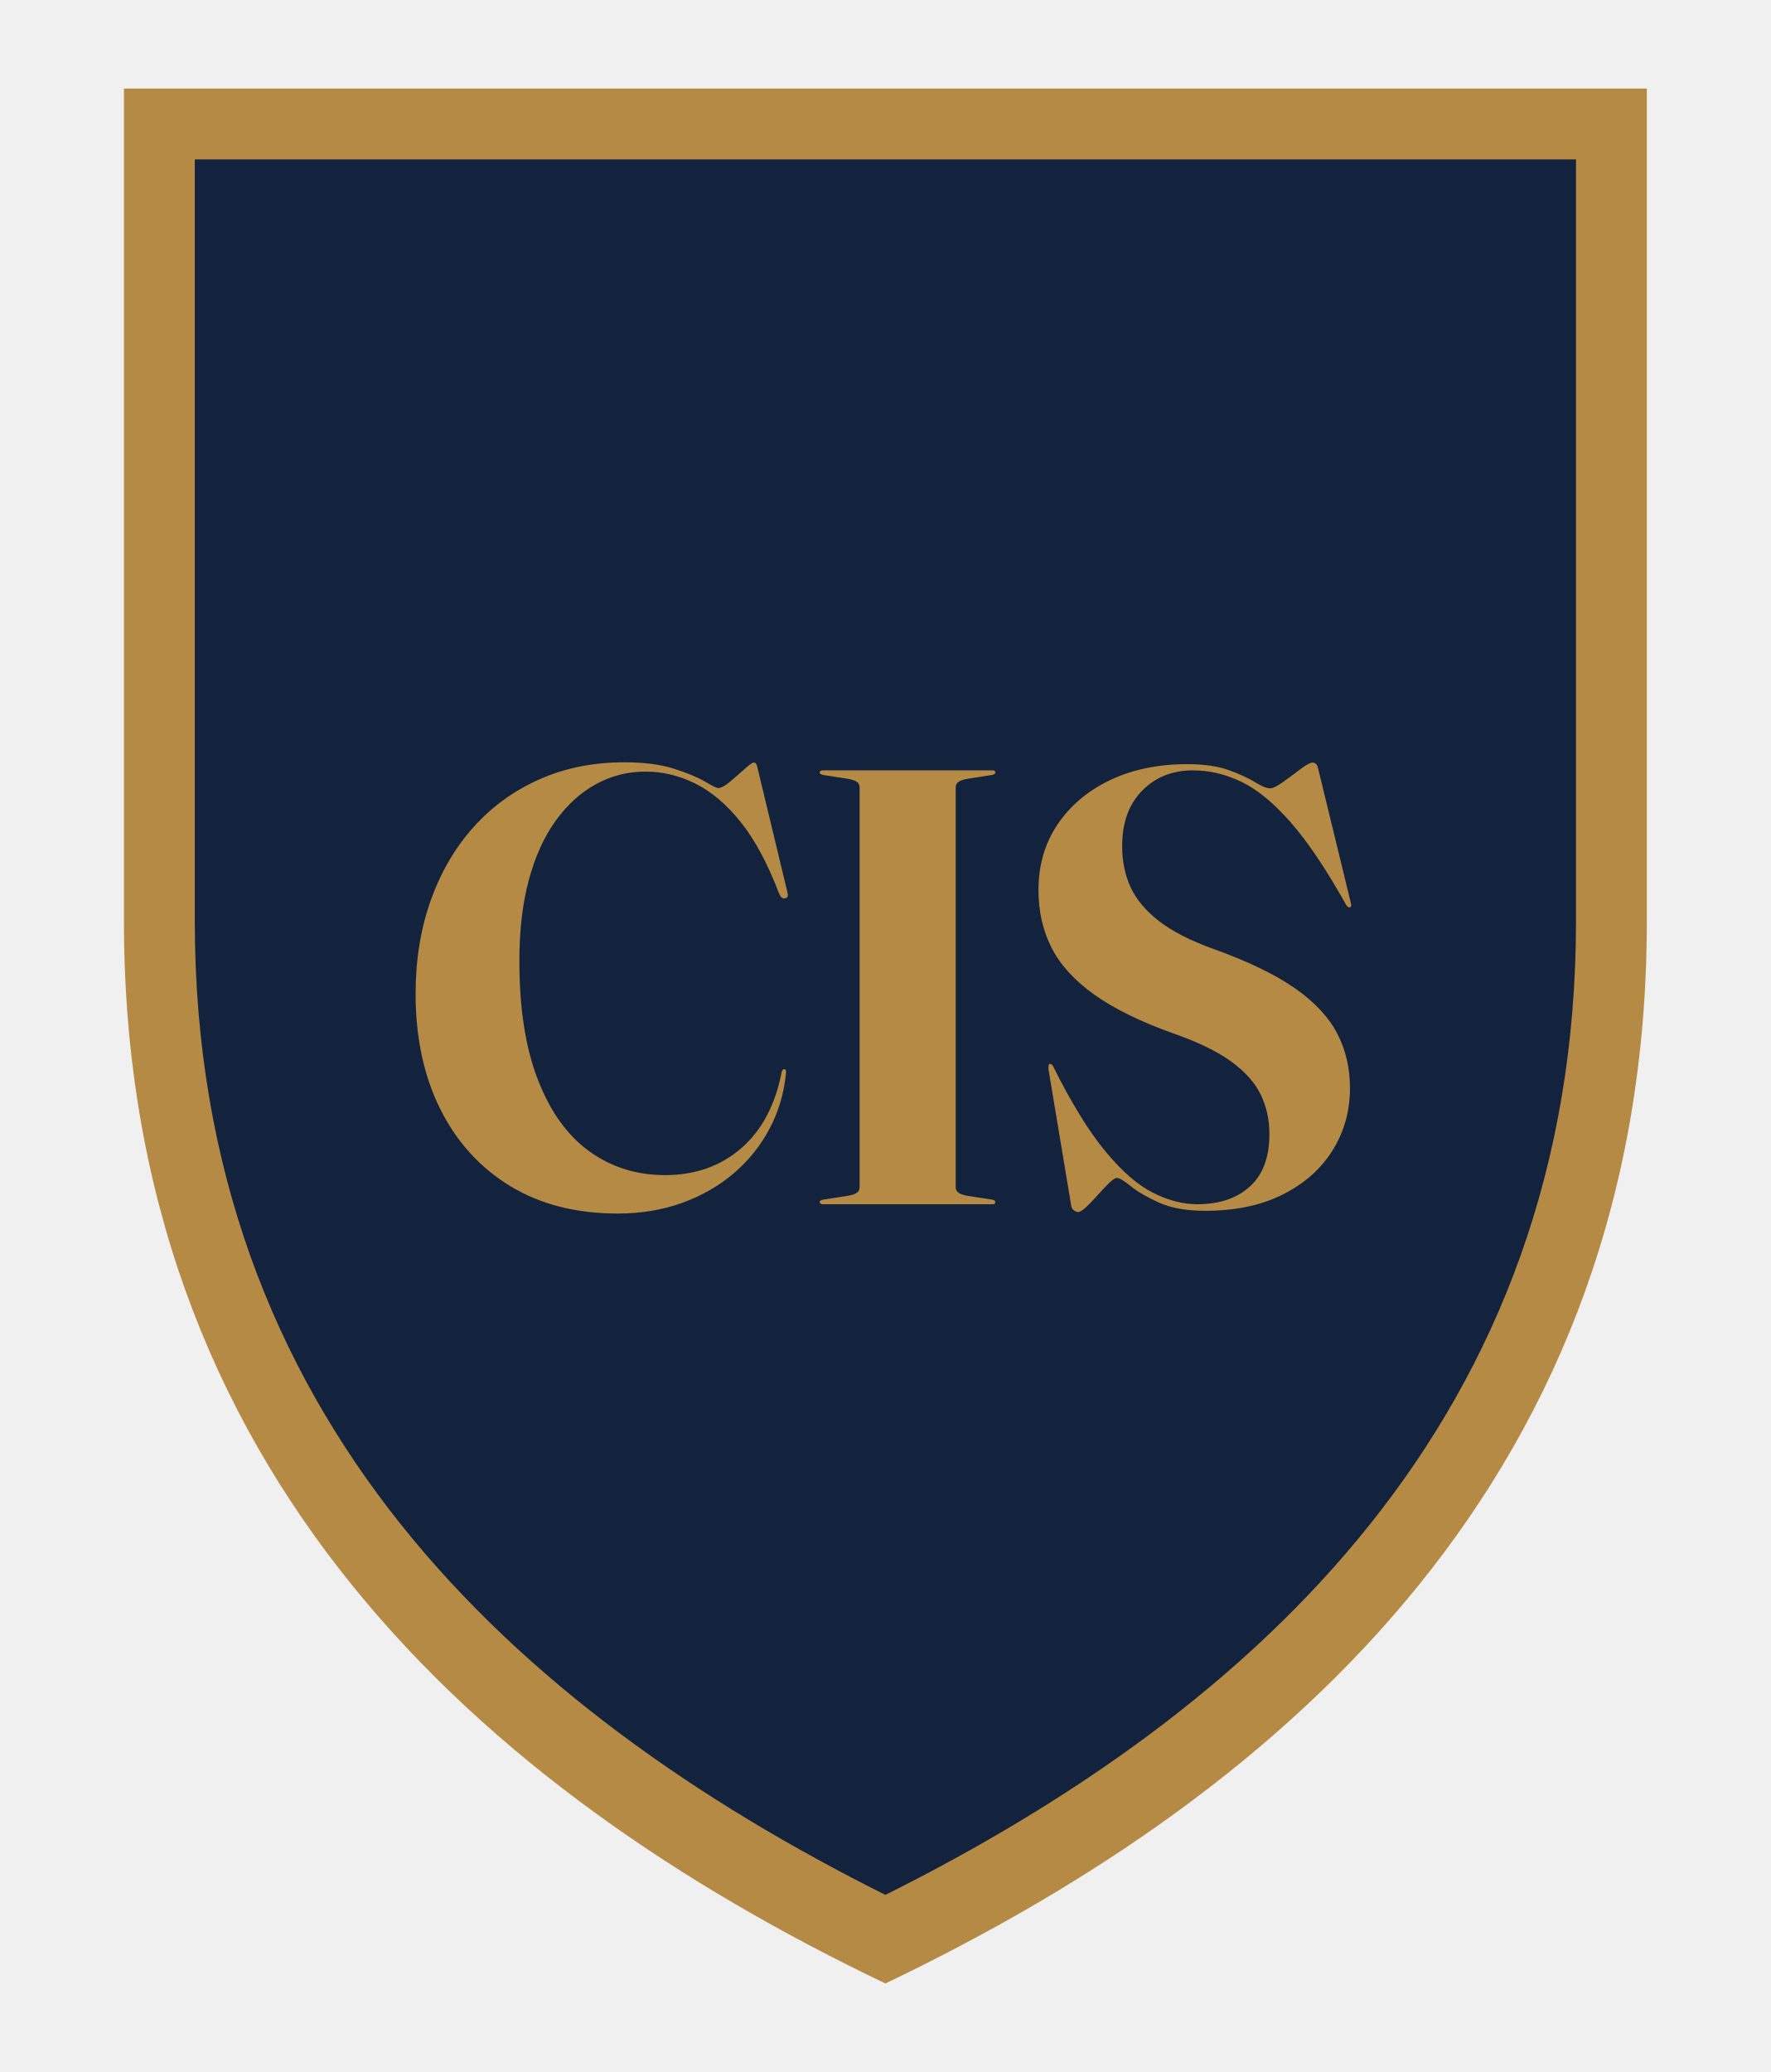
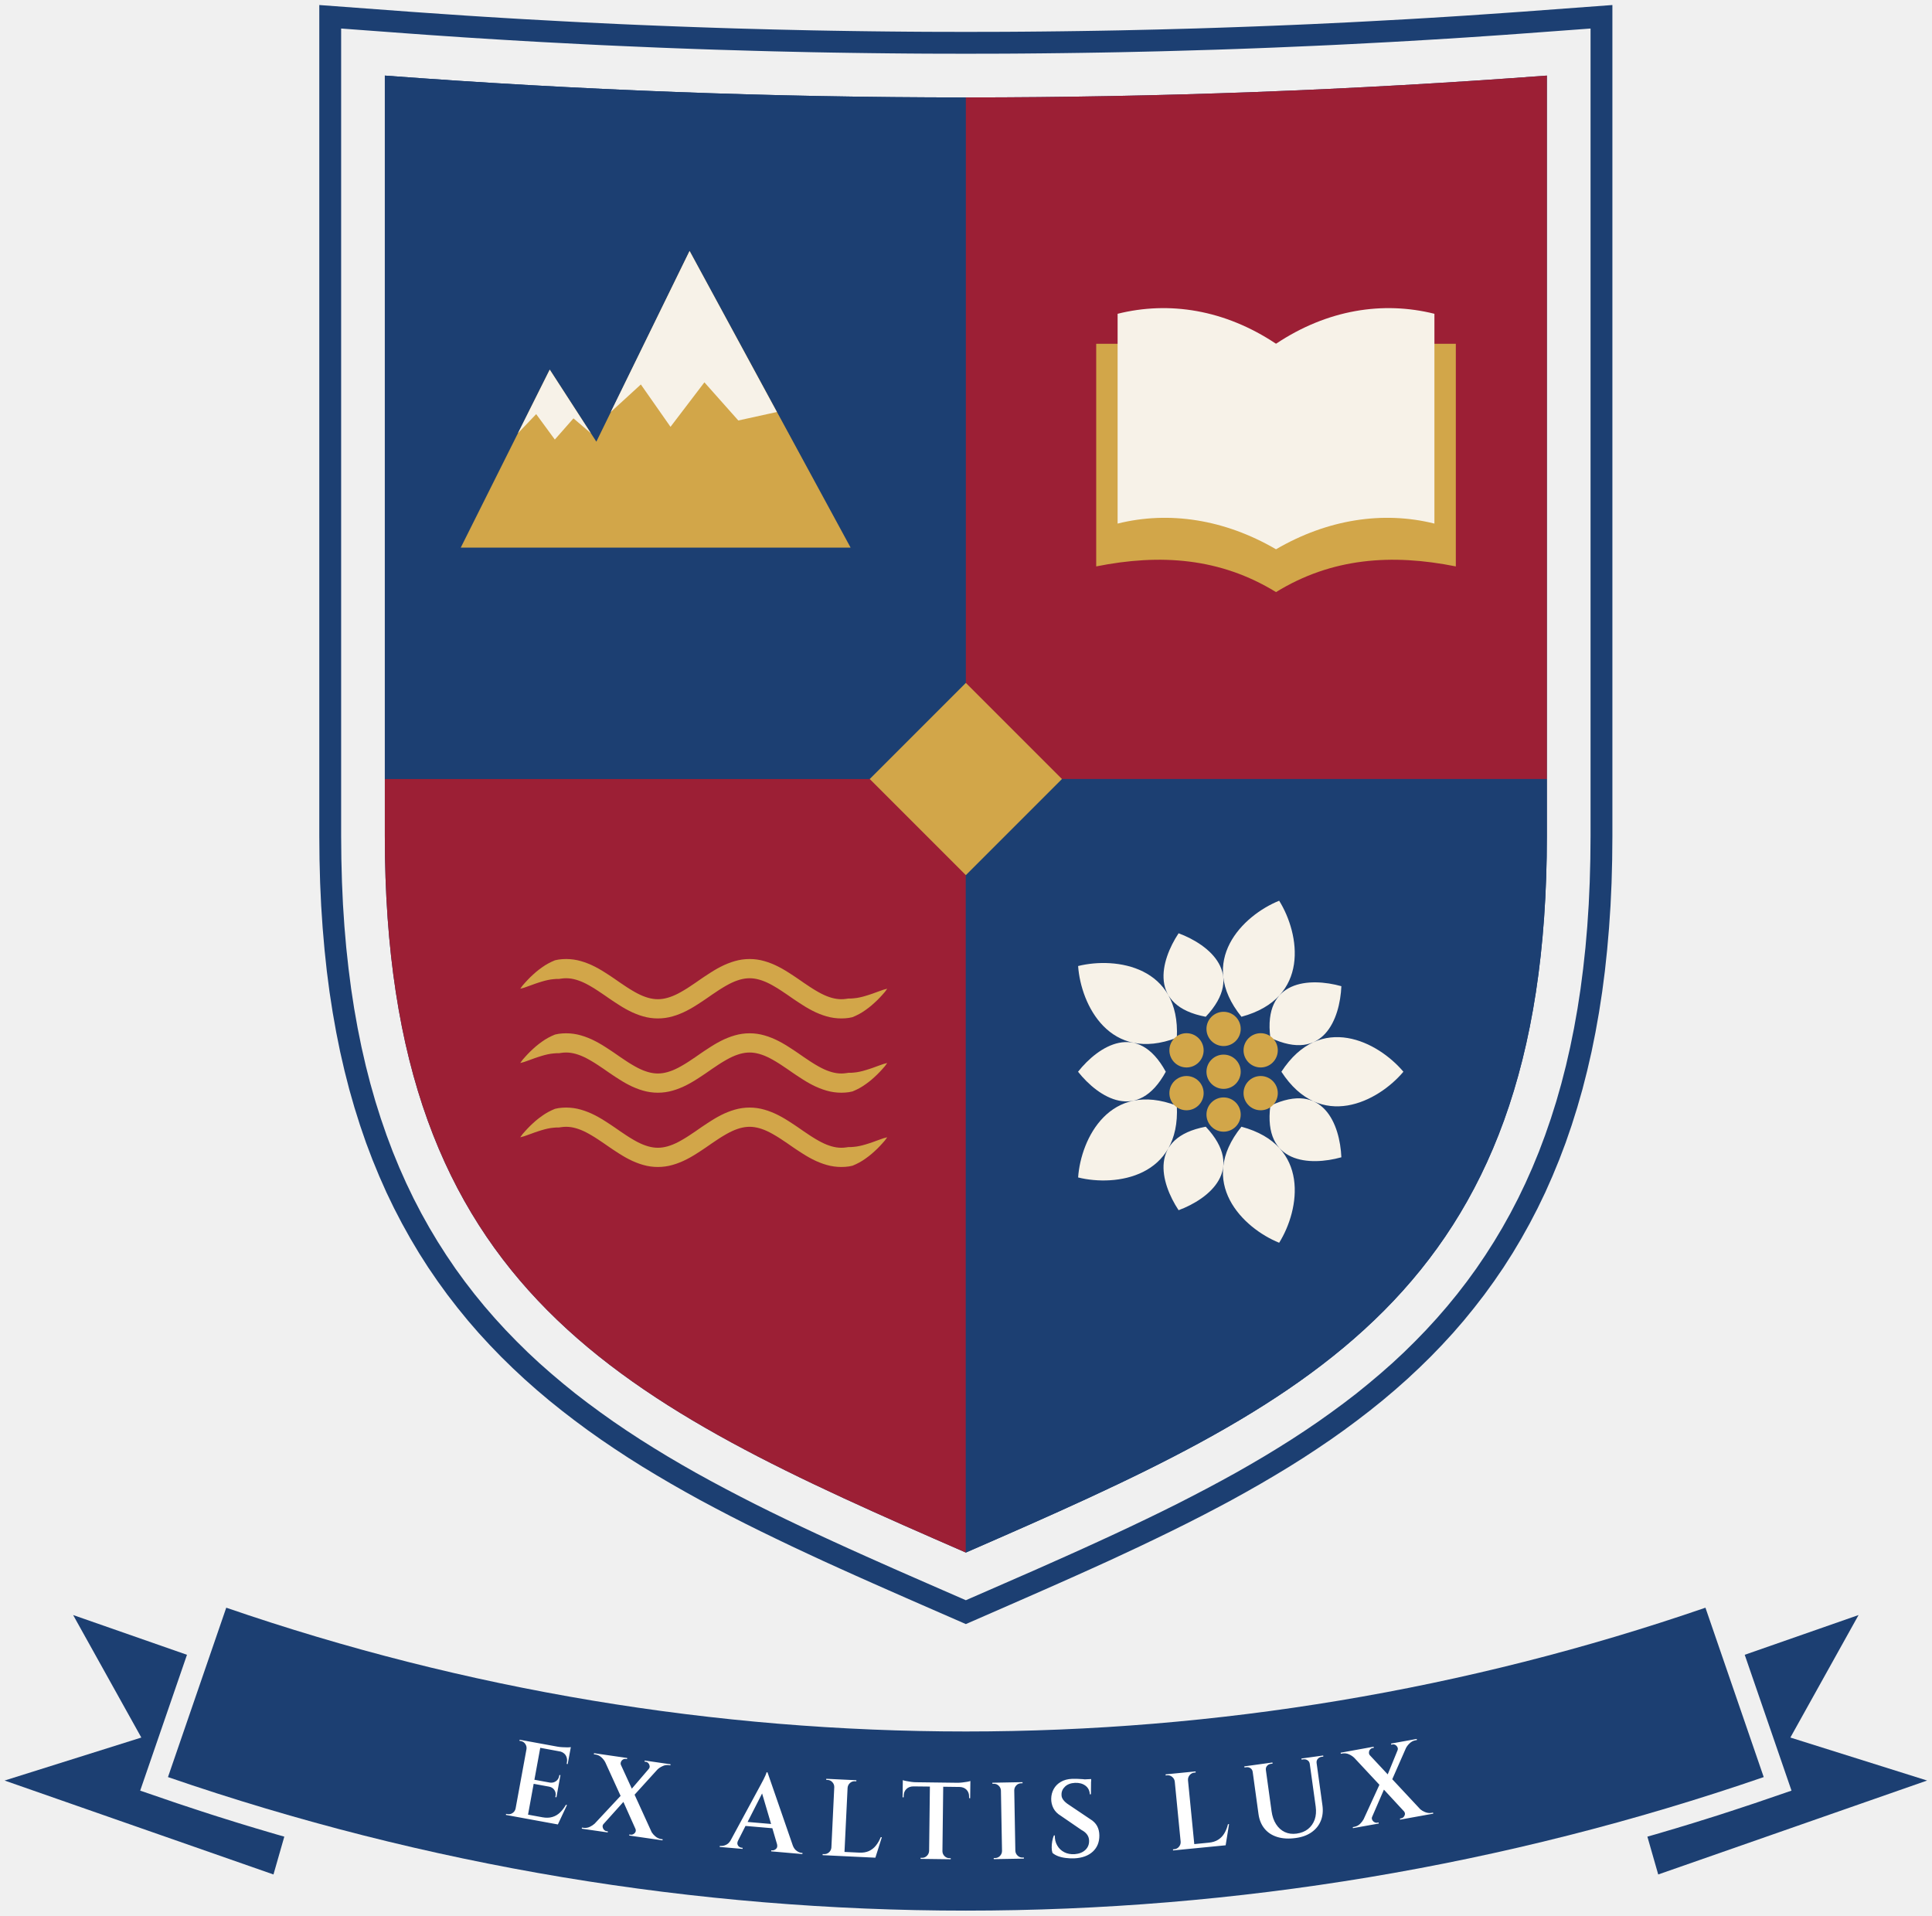
- <svg xmlns="http://www.w3.org/2000/svg" viewBox="0 0 200 234" width="200" height="234" role="img" aria-label="CIS">
-   <g transform="translate(0.00 0.00) scale(1)">
-     <path d="M14 10H186V104C186 166 146 202 100 224C54 202 14 166 14 104Z" fill="#B48A45" />
-     <path d="M22 18H178V104C178 160 142 193 100 214C58 193 22 160 22 104Z" fill="#14233D" />
-     <path d="M88.77 121.19Q88.45 124.56 86.93 127.44Q85.41 130.33 82.90 132.48Q80.40 134.63 77.06 135.84Q73.72 137.05 69.76 137.05Q62.72 137.05 57.61 133.94Q52.50 130.82 49.72 125.24Q46.94 119.66 46.94 112.23Q46.94 106.46 48.66 101.66Q50.37 96.87 53.50 93.39Q56.63 89.91 60.96 88.00Q65.28 86.09 70.53 86.09Q73.86 86.09 76.11 86.81Q78.37 87.53 79.61 88.26Q80.86 89.00 81.13 89.00Q81.59 89.00 82.45 88.28Q83.31 87.56 84.11 86.84Q84.91 86.12 85.12 86.12Q85.27 86.12 85.37 86.23Q85.47 86.33 85.55 86.69L88.94 100.79Q89.01 101.07 88.96 101.24Q88.91 101.42 88.66 101.45Q88.45 101.49 88.29 101.37Q88.14 101.25 88.00 100.93Q86.07 95.85 83.66 92.84Q81.24 89.83 78.53 88.49Q75.81 87.14 72.91 87.14Q69.90 87.14 67.31 88.56Q64.72 89.97 62.76 92.69Q60.80 95.40 59.73 99.37Q58.66 103.34 58.66 108.53Q58.66 116.61 60.77 121.98Q62.86 127.36 66.57 130.03Q70.28 132.71 75.12 132.71Q80.19 132.71 83.69 129.70Q87.19 126.69 88.28 121.09Q88.34 120.91 88.40 120.83Q88.45 120.74 88.56 120.74Q88.69 120.74 88.75 120.88Q88.80 121.02 88.77 121.19ZM107.94 134.07Q107.94 134.50 108.29 134.72Q108.64 134.95 109.34 135.06L112.00 135.47Q112.42 135.54 112.42 135.75Q112.42 135.86 112.35 135.93Q112.28 136.00 112.08 136.00H92.93Q92.75 136.00 92.67 135.93Q92.58 135.86 92.58 135.75Q92.58 135.54 93.03 135.47L95.69 135.06Q96.39 134.95 96.75 134.72Q97.09 134.50 97.09 134.07V88.92Q97.09 88.50 96.75 88.28Q96.39 88.05 95.69 87.94L93.03 87.53Q92.58 87.45 92.58 87.25Q92.58 87.14 92.67 87.07Q92.75 87.00 92.93 87.00H112.08Q112.28 87.00 112.35 87.07Q112.42 87.14 112.42 87.25Q112.42 87.45 112.00 87.53L109.34 87.94Q108.64 88.05 108.29 88.28Q107.94 88.50 107.94 88.92ZM136.12 136.74Q132.94 136.74 130.89 135.81Q128.84 134.88 127.70 133.95Q126.57 133.03 126.15 133.03Q125.87 133.03 125.27 133.60Q124.68 134.18 123.99 134.95Q123.31 135.72 122.70 136.30Q122.09 136.88 121.74 136.88Q121.56 136.88 121.31 136.70Q121.07 136.53 121.00 136.25L118.41 120.70Q118.41 120.46 118.43 120.34Q118.45 120.22 118.52 120.18Q118.62 120.11 118.74 120.20Q118.87 120.28 118.94 120.42Q122.05 126.66 124.85 130.03Q127.65 133.41 130.22 134.70Q132.80 136.00 135.25 136.00Q138.96 136.00 141.16 134.00Q143.37 132.01 143.37 128.09Q143.37 125.61 142.37 123.58Q141.37 121.55 139.01 119.85Q136.65 118.15 132.55 116.72Q126.95 114.72 123.61 112.34Q120.27 109.96 118.78 107.06Q117.29 104.15 117.29 100.51Q117.29 96.31 119.44 93.11Q121.60 89.91 125.38 88.10Q129.16 86.30 134.09 86.30Q136.93 86.30 138.80 86.98Q140.67 87.66 141.77 88.35Q142.88 89.03 143.44 89.03Q143.93 89.03 144.92 88.31Q145.92 87.59 146.88 86.86Q147.85 86.12 148.27 86.12Q148.44 86.12 148.60 86.25Q148.75 86.37 148.83 86.61L152.57 101.98Q152.64 102.19 152.61 102.30Q152.57 102.40 152.50 102.47Q152.40 102.50 152.27 102.44Q152.15 102.36 152.08 102.26Q148.69 96.20 145.80 92.90Q142.91 89.59 140.22 88.30Q137.52 87.00 134.75 87.00Q131.25 87.00 129.00 89.29Q126.74 91.58 126.74 95.57Q126.74 98.13 127.70 100.21Q128.67 102.29 130.91 104.03Q133.15 105.76 137.03 107.16Q142.88 109.26 146.24 111.60Q149.60 113.95 151.03 116.72Q152.47 119.48 152.47 122.88Q152.47 126.76 150.52 129.89Q148.58 133.03 144.92 134.88Q141.27 136.74 136.12 136.74Z" fill="#B48A45" />
+ <svg xmlns="http://www.w3.org/2000/svg" viewBox="28.91 43.70 442.25 438.50" width="442.25" height="438.50">
+   <g transform="translate(50,30)">
+     <path d="M52,205.07 L52.05,210.45 L52.19,215.78 L52.43,221 L52.77,226.1 L53.2,231.08 L53.72,235.96 L54.34,240.73 L55.06,245.4 L55.87,249.96 L56.77,254.42 L57.77,258.77 L58.86,263.04 L60.05,267.2 L61.33,271.27 L62.7,275.25 L64.17,279.13 L65.73,282.92 L67.37,286.62 L69.11,290.23 L70.94,293.75 L72.85,297.18 L74.84,300.52 L76.92,303.78 L79.08,306.94 L81.32,310.03 L83.64,313.03 L86.02,315.95 L88.48,318.79 L91.01,321.54 L93.61,324.23 L96.27,326.83 L98.99,329.37 L101.77,331.83 L104.61,334.23 L107.51,336.56 L110.46,338.83 L113.46,341.05 L116.51,343.21 L119.61,345.31 L122.75,347.37 L125.94,349.38 L129.18,351.34 L132.46,353.27 L135.78,355.16 L139.14,357.02 L142.55,358.84 L145.99,360.64 L149.47,362.41 L152.99,364.16 L156.55,365.89 L160.14,367.61 L163.77,369.31 L167.43,371.01 L171.13,372.69 L174.86,374.37 L178.63,376.05 L182.43,377.73 L186.25,379.41 L190.11,381.1 L200,385.42 L209.89,381.1 L213.75,379.41 L217.57,377.73 L221.37,376.05 L225.14,374.37 L228.87,372.69 L232.57,371.01 L236.23,369.31 L239.86,367.61 L243.45,365.89 L247.01,364.16 L250.53,362.41 L254.01,360.64 L257.45,358.84 L260.86,357.02 L264.22,355.16 L267.54,353.27 L270.82,351.34 L274.06,349.38 L277.25,347.37 L280.39,345.31 L283.49,343.21 L286.54,341.05 L289.54,338.83 L292.49,336.56 L295.39,334.23 L298.23,331.83 L301.01,329.37 L303.73,326.83 L306.39,324.23 L308.99,321.54 L311.52,318.79 L313.98,315.95 L316.36,313.03 L318.68,310.03 L320.92,306.94 L323.08,303.78 L325.16,300.52 L327.15,297.18 L329.06,293.75 L330.89,290.23 L332.63,286.62 L334.27,282.92 L335.83,279.13 L337.3,275.25 L338.67,271.27 L339.95,267.2 L341.14,263.04 L342.23,258.77 L343.23,254.42 L344.13,249.96 L344.94,245.4 L345.66,240.73 L346.28,235.96 L346.8,231.08 L347.23,226.1 L347.57,221 L347.81,215.78 L347.95,210.45 L348,205.07 L348,14.85 L327.48,16.37 L323.08,16.68 L318.69,16.98 L314.29,17.28 L309.9,17.56 L305.5,17.83 L301.1,18.09 L296.71,18.33 L292.31,18.57 L287.92,18.8 L283.52,19.01 L279.12,19.22 L274.73,19.41 L270.33,19.59 L265.94,19.76 L261.54,19.92 L257.14,20.07 L252.75,20.21 L248.35,20.33 L243.96,20.45 L239.56,20.55 L235.17,20.65 L230.77,20.73 L226.37,20.8 L221.98,20.86 L217.58,20.91 L213.19,20.95 L208.79,20.98 L204.4,20.99 L200,21 L195.6,20.99 L191.21,20.98 L186.81,20.95 L182.42,20.91 L178.02,20.86 L173.63,20.8 L169.23,20.73 L164.83,20.65 L160.44,20.55 L156.04,20.45 L151.65,20.33 L147.25,20.21 L142.86,20.07 L138.46,19.92 L134.06,19.76 L129.67,19.59 L125.27,19.41 L120.88,19.22 L116.48,19.01 L112.08,18.8 L107.69,18.57 L103.29,18.33 L98.9,18.09 L94.5,17.83 L90.1,17.56 L85.71,17.28 L81.31,16.98 L76.92,16.68 L72.52,16.37 L52,14.85 Z M72.16,21.35 L76.57,21.67 L80.98,21.97 L85.38,22.27 L89.79,22.55 L94.2,22.82 L98.61,23.08 L103.02,23.33 L107.43,23.56 L111.83,23.79 L116.24,24.01 L120.65,24.21 L125.06,24.4 L129.47,24.59 L133.88,24.76 L138.28,24.92 L142.69,25.07 L147.1,25.2 L151.51,25.33 L155.92,25.45 L160.33,25.55 L164.73,25.65 L169.14,25.73 L173.55,25.8 L177.96,25.86 L182.37,25.91 L186.78,25.95 L191.18,25.98 L195.59,25.99 L200,26 L204.41,25.99 L208.82,25.98 L213.22,25.95 L217.63,25.91 L222.04,25.86 L226.45,25.8 L230.86,25.73 L235.27,25.65 L239.67,25.55 L244.08,25.45 L248.49,25.33 L252.9,25.2 L257.31,25.07 L261.72,24.92 L266.12,24.76 L270.53,24.59 L274.94,24.4 L279.35,24.21 L283.76,24.01 L288.17,23.79 L292.57,23.56 L296.98,23.33 L301.39,23.08 L305.8,22.82 L310.21,22.55 L314.62,22.27 L319.02,21.97 L323.43,21.67 L327.84,21.35 L343,20.23 L343,205.04 L342.95,210.36 L342.81,215.6 L342.58,220.72 L342.25,225.72 L341.83,230.6 L341.31,235.37 L340.71,240.03 L340.01,244.58 L339.22,249.02 L338.34,253.36 L337.37,257.6 L336.31,261.73 L335.16,265.77 L333.92,269.7 L332.59,273.55 L331.18,277.3 L329.68,280.95 L328.09,284.52 L326.42,287.99 L324.66,291.38 L322.82,294.68 L320.9,297.89 L318.9,301.02 L316.83,304.07 L314.68,307.03 L312.45,309.92 L310.15,312.73 L307.78,315.46 L305.35,318.11 L302.84,320.7 L300.28,323.22 L297.65,325.67 L294.95,328.05 L292.2,330.37 L289.4,332.64 L286.53,334.84 L283.61,336.99 L280.64,339.1 L277.62,341.15 L274.55,343.16 L271.43,345.12 L268.26,347.05 L265.04,348.94 L261.78,350.8 L258.47,352.62 L255.11,354.42 L251.72,356.19 L248.28,357.95 L244.8,359.68 L241.28,361.39 L237.72,363.09 L234.12,364.78 L230.48,366.46 L226.8,368.14 L223.09,369.81 L219.34,371.48 L215.56,373.16 L211.74,374.83 L207.88,376.52 L200,379.96 L192.12,376.52 L188.26,374.83 L184.44,373.16 L180.66,371.48 L176.91,369.81 L173.2,368.14 L169.52,366.46 L165.88,364.78 L162.28,363.09 L158.72,361.39 L155.2,359.68 L151.72,357.95 L148.28,356.19 L144.89,354.42 L141.53,352.62 L138.22,350.8 L134.96,348.94 L131.74,347.05 L128.57,345.12 L125.45,343.16 L122.38,341.15 L119.36,339.1 L116.39,336.99 L113.47,334.84 L110.6,332.64 L107.8,330.37 L105.05,328.05 L102.35,325.67 L99.72,323.22 L97.16,320.7 L94.65,318.11 L92.22,315.46 L89.85,312.73 L87.55,309.92 L85.32,307.03 L83.17,304.07 L81.1,301.02 L79.1,297.89 L77.18,294.68 L75.34,291.38 L73.58,287.99 L71.91,284.52 L70.32,280.95 L68.82,277.3 L67.41,273.55 L66.08,269.7 L64.84,265.77 L63.69,261.73 L62.63,257.6 L61.66,253.36 L60.78,249.02 L59.99,244.58 L59.29,240.03 L58.69,235.37 L58.17,230.6 L57.75,225.72 L57.42,220.72 L57.19,215.6 L57.05,210.36 L57,205.04 L57,20.23 Z" fill="#1C3F72" fill-rule="evenodd" />
+     <clipPath id="fullf">
+       <path d="M67,31 Q200,41 333,31 V205 C333,310 278,335.05 200,369.05 C122,335.05 67,310 67,205 Z" />
+     </clipPath>
+     <g clip-path="url(#fullf)">
+       <rect x="40" y="0" width="320" height="460" fill="#1C3F72" />
+       <rect x="40" y="0" width="160" height="192" fill="#1C3F72" />
+       <rect x="200" y="0" width="160" height="192" fill="#9C1F35" />
+       <rect x="40" y="192" width="160" height="260" fill="#9C1F35" />
+       <rect x="200" y="192" width="160" height="260" fill="#1C3F72" />
+     </g>
+     <path d="M200,170 L222,192 L200,214 L178,192 Z" fill="#D2A649" />
+     <g transform="translate(129,108) scale(0.97)">
+       <path d="M-46,32 L-25,-10 L-14,7 L8,-38 L46,32 Z" fill="#D2A649" />
+       <path d="M8,-38 L-10.6,0 L-3.5,-6.5 L3.5,3.5 L11.5,-7 L19.5,2 L28.6,0 Z M-25,-10 L-32.5,5 L-28.2,0.5 L-23.8,6.5 L-19.4,1.5 L-15.3,5 Z" fill="#F7F2E8" />
+     </g>
+     <g transform="translate(271,111) scale(0.98)">
+       <path d="M0,39 C-13,31 -27,30 -42,33 L-42,-19 L42,-19 L42,33 C27,30 13,31 0,39 Z" fill="#D2A649" />
+       <path d="M-37,-26 C-25,-29 -12,-27 0,-19 C12,-27 25,-29 37,-26 L37,23 C25,20 12,22 0,29 C-12,22 -25,20 -37,23 Z" fill="#F7F2E8" />
+     </g>
+     <g transform="translate(140,257) scale(1.0)">
+       <path d="M-42,-17 L-41.47,-17.73 L-40.89,-18.39 L-40.3,-19.03 L-39.69,-19.65 L-39.06,-20.24 L-38.42,-20.81 L-37.75,-21.35 L-37.06,-21.86 L-36.35,-22.34 L-35.62,-22.77 L-34.85,-23.16 L-34.05,-23.51 L-33.21,-23.68 L-32.36,-23.77 L-31.5,-23.8 L-30.64,-23.77 L-29.79,-23.68 L-28.94,-23.53 L-28.11,-23.32 L-27.28,-23.06 L-26.48,-22.76 L-25.68,-22.42 L-24.9,-22.04 L-24.13,-21.63 L-23.37,-21.19 L-22.63,-20.73 L-21.9,-20.26 L-21.17,-19.78 L-20.46,-19.3 L-19.75,-18.81 L-19.06,-18.33 L-18.37,-17.87 L-17.7,-17.42 L-17.03,-16.99 L-16.37,-16.59 L-15.73,-16.22 L-15.1,-15.88 L-14.48,-15.58 L-13.88,-15.32 L-13.28,-15.1 L-12.71,-14.92 L-12.14,-14.78 L-11.59,-14.68 L-11.04,-14.62 L-10.5,-14.6 L-9.96,-14.62 L-9.41,-14.68 L-8.86,-14.78 L-8.29,-14.92 L-7.72,-15.1 L-7.12,-15.32 L-6.52,-15.58 L-5.9,-15.88 L-5.27,-16.22 L-4.63,-16.59 L-3.97,-16.99 L-3.3,-17.42 L-2.63,-17.87 L-1.94,-18.33 L-1.25,-18.81 L-0.54,-19.3 L0.17,-19.78 L0.9,-20.26 L1.63,-20.73 L2.37,-21.19 L3.13,-21.63 L3.9,-22.04 L4.68,-22.42 L5.48,-22.76 L6.28,-23.06 L7.11,-23.32 L7.94,-23.53 L8.79,-23.68 L9.64,-23.77 L10.5,-23.8 L11.36,-23.77 L12.21,-23.68 L13.06,-23.53 L13.89,-23.32 L14.72,-23.06 L15.52,-22.76 L16.32,-22.42 L17.1,-22.04 L17.87,-21.63 L18.63,-21.19 L19.37,-20.73 L20.1,-20.26 L20.83,-19.78 L21.54,-19.3 L22.25,-18.81 L22.94,-18.33 L23.63,-17.87 L24.3,-17.42 L24.97,-16.99 L25.63,-16.59 L26.27,-16.22 L26.9,-15.88 L27.52,-15.58 L28.12,-15.32 L28.72,-15.1 L29.29,-14.92 L29.86,-14.78 L30.41,-14.68 L30.96,-14.62 L31.5,-14.6 L32.04,-14.62 L32.59,-14.68 L33.15,-14.76 L33.75,-14.76 L34.38,-14.81 L35.05,-14.89 L35.74,-15.02 L36.45,-15.19 L37.18,-15.4 L37.94,-15.64 L38.71,-15.9 L39.5,-16.19 L40.31,-16.48 L41.13,-16.77 L42,-17 L42,-17 L41.47,-16.27 L40.89,-15.61 L40.3,-14.97 L39.69,-14.35 L39.06,-13.76 L38.42,-13.19 L37.75,-12.65 L37.06,-12.14 L36.35,-11.66 L35.62,-11.23 L34.85,-10.84 L34.05,-10.49 L33.21,-10.32 L32.36,-10.23 L31.5,-10.2 L30.64,-10.23 L29.79,-10.32 L28.94,-10.47 L28.11,-10.68 L27.28,-10.94 L26.48,-11.24 L25.68,-11.58 L24.9,-11.96 L24.13,-12.37 L23.37,-12.81 L22.63,-13.27 L21.9,-13.74 L21.17,-14.22 L20.46,-14.7 L19.75,-15.19 L19.06,-15.67 L18.37,-16.13 L17.7,-16.58 L17.03,-17.01 L16.37,-17.41 L15.73,-17.78 L15.1,-18.12 L14.48,-18.42 L13.88,-18.68 L13.28,-18.9 L12.71,-19.08 L12.14,-19.22 L11.59,-19.32 L11.04,-19.38 L10.5,-19.4 L9.96,-19.38 L9.41,-19.32 L8.86,-19.22 L8.29,-19.08 L7.72,-18.9 L7.12,-18.68 L6.52,-18.42 L5.9,-18.12 L5.27,-17.78 L4.63,-17.41 L3.97,-17.01 L3.3,-16.58 L2.63,-16.13 L1.94,-15.67 L1.25,-15.19 L0.54,-14.7 L-0.17,-14.22 L-0.9,-13.74 L-1.63,-13.27 L-2.37,-12.81 L-3.13,-12.37 L-3.9,-11.96 L-4.68,-11.58 L-5.48,-11.24 L-6.28,-10.94 L-7.11,-10.68 L-7.94,-10.47 L-8.79,-10.32 L-9.64,-10.23 L-10.5,-10.2 L-11.36,-10.23 L-12.21,-10.32 L-13.06,-10.47 L-13.89,-10.68 L-14.72,-10.94 L-15.52,-11.24 L-16.32,-11.58 L-17.1,-11.96 L-17.87,-12.37 L-18.63,-12.81 L-19.37,-13.27 L-20.1,-13.74 L-20.83,-14.22 L-21.54,-14.7 L-22.25,-15.19 L-22.94,-15.67 L-23.63,-16.13 L-24.3,-16.58 L-24.97,-17.01 L-25.63,-17.41 L-26.27,-17.78 L-26.9,-18.12 L-27.52,-18.42 L-28.12,-18.68 L-28.72,-18.9 L-29.29,-19.08 L-29.86,-19.22 L-30.41,-19.32 L-30.96,-19.38 L-31.5,-19.4 L-32.04,-19.38 L-32.59,-19.32 L-33.15,-19.24 L-33.75,-19.24 L-34.38,-19.19 L-35.05,-19.11 L-35.74,-18.98 L-36.45,-18.81 L-37.18,-18.6 L-37.94,-18.36 L-38.71,-18.1 L-39.5,-17.81 L-40.31,-17.52 L-41.13,-17.23 L-42,-17 Z M-42,0 L-41.47,-0.73 L-40.89,-1.39 L-40.3,-2.03 L-39.69,-2.65 L-39.06,-3.24 L-38.42,-3.81 L-37.75,-4.35 L-37.06,-4.86 L-36.35,-5.34 L-35.62,-5.77 L-34.85,-6.16 L-34.05,-6.51 L-33.21,-6.68 L-32.36,-6.77 L-31.5,-6.8 L-30.64,-6.77 L-29.79,-6.68 L-28.94,-6.53 L-28.11,-6.32 L-27.28,-6.06 L-26.48,-5.76 L-25.68,-5.42 L-24.9,-5.04 L-24.13,-4.63 L-23.37,-4.19 L-22.63,-3.73 L-21.9,-3.26 L-21.17,-2.78 L-20.46,-2.3 L-19.75,-1.81 L-19.06,-1.33 L-18.37,-0.87 L-17.7,-0.42 L-17.03,0.01 L-16.37,0.41 L-15.73,0.78 L-15.1,1.12 L-14.48,1.42 L-13.88,1.68 L-13.28,1.9 L-12.71,2.08 L-12.14,2.22 L-11.59,2.32 L-11.04,2.38 L-10.5,2.4 L-9.96,2.38 L-9.41,2.32 L-8.86,2.22 L-8.29,2.08 L-7.72,1.9 L-7.12,1.68 L-6.52,1.42 L-5.9,1.12 L-5.27,0.78 L-4.63,0.41 L-3.97,0.01 L-3.3,-0.42 L-2.63,-0.87 L-1.94,-1.33 L-1.25,-1.81 L-0.54,-2.3 L0.17,-2.78 L0.9,-3.26 L1.63,-3.73 L2.37,-4.19 L3.13,-4.63 L3.9,-5.04 L4.68,-5.42 L5.48,-5.76 L6.28,-6.06 L7.11,-6.32 L7.94,-6.53 L8.79,-6.68 L9.64,-6.77 L10.5,-6.8 L11.36,-6.77 L12.21,-6.68 L13.06,-6.53 L13.89,-6.32 L14.72,-6.06 L15.52,-5.76 L16.32,-5.42 L17.1,-5.04 L17.87,-4.63 L18.63,-4.19 L19.37,-3.73 L20.1,-3.26 L20.83,-2.78 L21.54,-2.3 L22.25,-1.81 L22.94,-1.33 L23.63,-0.87 L24.3,-0.42 L24.97,0.01 L25.63,0.41 L26.27,0.78 L26.9,1.12 L27.52,1.42 L28.12,1.68 L28.72,1.9 L29.29,2.08 L29.86,2.22 L30.41,2.32 L30.96,2.38 L31.5,2.4 L32.04,2.38 L32.59,2.32 L33.15,2.24 L33.75,2.24 L34.38,2.19 L35.05,2.11 L35.74,1.98 L36.45,1.81 L37.18,1.6 L37.94,1.36 L38.71,1.1 L39.5,0.81 L40.31,0.52 L41.13,0.23 L42,-0 L42,0 L41.47,0.73 L40.89,1.39 L40.3,2.03 L39.69,2.65 L39.06,3.24 L38.42,3.81 L37.75,4.35 L37.06,4.86 L36.35,5.34 L35.62,5.77 L34.85,6.16 L34.05,6.51 L33.21,6.68 L32.36,6.77 L31.5,6.8 L30.64,6.77 L29.79,6.68 L28.94,6.53 L28.11,6.32 L27.28,6.06 L26.48,5.76 L25.68,5.42 L24.9,5.04 L24.13,4.63 L23.37,4.19 L22.63,3.73 L21.9,3.26 L21.17,2.78 L20.46,2.3 L19.75,1.81 L19.06,1.33 L18.37,0.87 L17.7,0.42 L17.03,-0.01 L16.37,-0.41 L15.73,-0.78 L15.1,-1.12 L14.48,-1.42 L13.88,-1.68 L13.28,-1.9 L12.71,-2.08 L12.14,-2.22 L11.59,-2.32 L11.04,-2.38 L10.5,-2.4 L9.96,-2.38 L9.41,-2.32 L8.86,-2.22 L8.29,-2.08 L7.72,-1.9 L7.12,-1.68 L6.52,-1.42 L5.9,-1.12 L5.27,-0.78 L4.63,-0.41 L3.97,-0.01 L3.3,0.42 L2.63,0.87 L1.94,1.33 L1.25,1.81 L0.54,2.3 L-0.17,2.78 L-0.9,3.26 L-1.63,3.73 L-2.37,4.19 L-3.13,4.63 L-3.9,5.04 L-4.68,5.42 L-5.48,5.76 L-6.28,6.06 L-7.11,6.32 L-7.94,6.53 L-8.79,6.68 L-9.64,6.77 L-10.5,6.8 L-11.36,6.77 L-12.21,6.68 L-13.06,6.53 L-13.89,6.32 L-14.72,6.06 L-15.52,5.76 L-16.32,5.42 L-17.1,5.04 L-17.87,4.63 L-18.63,4.19 L-19.37,3.73 L-20.1,3.26 L-20.83,2.78 L-21.54,2.3 L-22.25,1.81 L-22.94,1.33 L-23.63,0.87 L-24.3,0.42 L-24.97,-0.01 L-25.63,-0.41 L-26.27,-0.78 L-26.9,-1.12 L-27.52,-1.42 L-28.12,-1.68 L-28.72,-1.9 L-29.29,-2.08 L-29.86,-2.22 L-30.41,-2.32 L-30.96,-2.38 L-31.5,-2.4 L-32.04,-2.38 L-32.59,-2.32 L-33.15,-2.24 L-33.75,-2.24 L-34.38,-2.19 L-35.05,-2.11 L-35.74,-1.98 L-36.45,-1.81 L-37.18,-1.6 L-37.94,-1.36 L-38.71,-1.1 L-39.5,-0.81 L-40.31,-0.52 L-41.13,-0.23 L-42,0 Z M-42,17 L-41.47,16.27 L-40.89,15.61 L-40.3,14.97 L-39.69,14.35 L-39.06,13.76 L-38.42,13.19 L-37.75,12.65 L-37.06,12.14 L-36.35,11.66 L-35.62,11.23 L-34.85,10.84 L-34.05,10.49 L-33.21,10.32 L-32.36,10.23 L-31.5,10.2 L-30.64,10.23 L-29.79,10.32 L-28.94,10.47 L-28.11,10.68 L-27.28,10.94 L-26.48,11.24 L-25.68,11.58 L-24.9,11.96 L-24.13,12.37 L-23.37,12.81 L-22.63,13.27 L-21.9,13.74 L-21.17,14.22 L-20.46,14.7 L-19.75,15.19 L-19.06,15.67 L-18.37,16.13 L-17.7,16.58 L-17.03,17.01 L-16.37,17.41 L-15.73,17.78 L-15.1,18.12 L-14.48,18.42 L-13.88,18.68 L-13.28,18.9 L-12.71,19.08 L-12.14,19.22 L-11.59,19.32 L-11.04,19.38 L-10.5,19.4 L-9.96,19.38 L-9.41,19.32 L-8.86,19.22 L-8.29,19.08 L-7.72,18.9 L-7.12,18.68 L-6.52,18.42 L-5.9,18.12 L-5.27,17.78 L-4.63,17.41 L-3.97,17.01 L-3.3,16.58 L-2.63,16.13 L-1.94,15.67 L-1.25,15.19 L-0.54,14.7 L0.17,14.22 L0.9,13.74 L1.63,13.27 L2.37,12.81 L3.13,12.37 L3.9,11.96 L4.68,11.58 L5.48,11.24 L6.28,10.94 L7.11,10.68 L7.94,10.47 L8.79,10.32 L9.64,10.23 L10.5,10.2 L11.36,10.23 L12.21,10.32 L13.06,10.47 L13.89,10.68 L14.72,10.94 L15.52,11.24 L16.32,11.58 L17.1,11.96 L17.87,12.37 L18.63,12.81 L19.37,13.27 L20.1,13.74 L20.83,14.22 L21.54,14.7 L22.25,15.19 L22.94,15.67 L23.63,16.13 L24.3,16.58 L24.97,17.01 L25.63,17.41 L26.27,17.78 L26.9,18.12 L27.52,18.42 L28.12,18.68 L28.72,18.9 L29.29,19.08 L29.86,19.22 L30.41,19.32 L30.96,19.38 L31.5,19.4 L32.04,19.38 L32.59,19.32 L33.15,19.24 L33.75,19.24 L34.38,19.19 L35.05,19.11 L35.74,18.98 L36.45,18.81 L37.18,18.6 L37.94,18.36 L38.71,18.1 L39.5,17.81 L40.31,17.52 L41.13,17.23 L42,17 L42,17 L41.47,17.73 L40.89,18.39 L40.3,19.03 L39.69,19.65 L39.06,20.24 L38.42,20.81 L37.75,21.35 L37.06,21.86 L36.35,22.34 L35.62,22.77 L34.85,23.16 L34.05,23.51 L33.21,23.68 L32.36,23.77 L31.5,23.8 L30.64,23.77 L29.79,23.68 L28.94,23.53 L28.11,23.32 L27.28,23.06 L26.48,22.76 L25.68,22.42 L24.9,22.04 L24.13,21.63 L23.37,21.19 L22.63,20.73 L21.9,20.26 L21.17,19.78 L20.46,19.3 L19.75,18.81 L19.06,18.33 L18.37,17.87 L17.7,17.42 L17.03,16.99 L16.37,16.59 L15.73,16.22 L15.1,15.88 L14.48,15.58 L13.88,15.32 L13.28,15.1 L12.71,14.92 L12.14,14.78 L11.59,14.68 L11.04,14.62 L10.5,14.6 L9.96,14.62 L9.41,14.68 L8.86,14.78 L8.29,14.92 L7.72,15.1 L7.12,15.32 L6.52,15.58 L5.9,15.88 L5.27,16.22 L4.63,16.59 L3.97,16.99 L3.3,17.42 L2.63,17.87 L1.94,18.33 L1.25,18.81 L0.54,19.3 L-0.17,19.78 L-0.9,20.26 L-1.63,20.73 L-2.37,21.19 L-3.13,21.63 L-3.9,22.04 L-4.68,22.42 L-5.48,22.76 L-6.28,23.06 L-7.11,23.32 L-7.94,23.53 L-8.79,23.68 L-9.64,23.77 L-10.5,23.8 L-11.36,23.77 L-12.21,23.68 L-13.06,23.53 L-13.89,23.32 L-14.72,23.06 L-15.52,22.76 L-16.32,22.42 L-17.1,22.04 L-17.87,21.63 L-18.63,21.19 L-19.37,20.73 L-20.1,20.26 L-20.83,19.78 L-21.54,19.3 L-22.25,18.81 L-22.94,18.33 L-23.63,17.87 L-24.3,17.42 L-24.97,16.99 L-25.63,16.59 L-26.27,16.22 L-26.9,15.88 L-27.52,15.58 L-28.12,15.32 L-28.72,15.1 L-29.29,14.92 L-29.86,14.78 L-30.41,14.68 L-30.96,14.62 L-31.5,14.6 L-32.04,14.62 L-32.59,14.68 L-33.15,14.76 L-33.75,14.76 L-34.38,14.81 L-35.05,14.89 L-35.74,15.02 L-36.45,15.19 L-37.18,15.4 L-37.94,15.64 L-38.71,15.9 L-39.5,16.19 L-40.31,16.48 L-41.13,16.77 L-42,17 Z" fill="#D2A649" />
+     </g>
+     <g transform="translate(259,259) scale(0.98)">
+       <path d="M4.17,-12.84 C20.3,-17.19 17.82,-32.19 12.98,-39.94 C4.5,-36.52 -6.32,-25.84 4.17,-12.84 Z M10.92,-7.94 C23.28,-2.08 27.18,-12.33 27.51,-19.98 C20.13,-22.04 9.18,-21.5 10.92,-7.94 Z M13.5,-0 C22.62,14 36.12,7 42,-0 C36.12,-7 22.62,-14 13.5,-0 Z M10.92,7.94 C9.18,21.5 20.13,22.04 27.51,19.98 C27.18,12.33 23.28,2.08 10.92,7.94 Z M4.17,12.84 C-6.32,25.84 4.5,36.52 12.98,39.94 C17.82,32.19 20.3,17.19 4.17,12.84 Z M-4.17,12.84 C-17.61,15.37 -14.74,25.95 -10.51,32.34 C-3.33,29.66 5.21,22.79 -4.17,12.84 Z M-10.92,7.94 C-26.53,1.97 -33.34,15.57 -33.98,24.69 C-25.11,26.89 -10.07,24.62 -10.92,7.94 Z M-13.5,0 C-20.06,-12 -29.24,-6 -34,0 C-29.24,6 -20.06,12 -13.5,0 Z M-10.92,-7.94 C-10.07,-24.62 -25.11,-26.89 -33.98,-24.69 C-33.34,-15.57 -26.53,-1.97 -10.92,-7.94 Z M-4.17,-12.84 C5.21,-22.79 -3.33,-29.66 -10.51,-32.34 C-14.74,-25.95 -17.61,-15.37 -4.17,-12.84 Z" fill="#F7F2E8" />
+       <g fill="#D2A649">
+         <circle cx="0" cy="0" r="4" />
+         <circle cx="0" cy="10" r="4" />
+         <circle cx="8.66" cy="5" r="4" />
+         <circle cx="8.66" cy="-5" r="4" />
+         <circle cx="0" cy="-10" r="4" />
+         <circle cx="-8.66" cy="-5" r="4" />
+         <circle cx="-8.66" cy="5" r="4" />
+       </g>
+     </g>
+     <path d="M-4.35,383.35 L11.26,411.39 L-20.04,421.23 L41.51,442.73 L43.99,434.07 L43.99,434.07 L43.04,433.8 L42.09,433.53 L41.14,433.25 L40.19,432.97 L39.25,432.69 L38.3,432.41 L37.35,432.13 L36.41,431.84 L35.46,431.56 L34.52,431.27 L33.57,430.98 L32.63,430.69 L31.69,430.39 L30.74,430.1 L29.8,429.8 L28.86,429.51 L27.92,429.21 L26.98,428.91 L26.04,428.6 L25.1,428.3 L24.16,427.99 L23.22,427.68 L22.28,427.37 L21.34,427.06 L20.41,426.75 L19.47,426.44 L18.53,426.12 L17.6,425.8 L16.66,425.48 L11,423.54 L21.71,392.45 Z" fill="#1C3F72" />
+     <path d="M358.49,442.73 L420.04,421.23 L388.74,411.39 L404.35,383.35 L378.29,392.45 L389,423.54 L383.34,425.48 L382.4,425.8 L381.47,426.12 L380.53,426.44 L379.59,426.75 L378.66,427.06 L377.72,427.37 L376.78,427.68 L375.84,427.99 L374.9,428.3 L373.96,428.6 L373.02,428.91 L372.08,429.21 L371.14,429.51 L370.2,429.8 L369.26,430.1 L368.31,430.39 L367.37,430.69 L366.43,430.98 L365.48,431.27 L364.54,431.56 L363.59,431.84 L362.65,432.13 L361.7,432.41 L360.75,432.69 L359.81,432.97 L358.86,433.25 L357.91,433.53 L356.96,433.8 L356.01,434.07 L356.01,434.07 Z" fill="#1C3F72" />
+     <path d="M30.7,381.67 A520,520 0 0 0 369.3,381.67 L382.64,420.44 A561,561 0 0 1 17.36,420.44 Z" fill="#1C3F72" stroke="none" stroke-width="2.6" stroke-linejoin="round" />
+     <path d="M108.7 426.83 106.61 431.28 94.71 429.1 94.76 428.86 95.08 428.92Q95.72 429.03 96.25 428.66Q96.79 428.29 96.93 427.65L99.43 414.03Q99.52 413.39 99.15 412.85Q98.78 412.31 98.14 412.19L97.82 412.13L97.86 411.89L106.49 413.47Q107.04 413.57 107.65 413.6Q108.27 413.64 108.8 413.64Q109.34 413.63 109.58 413.58L108.86 417.46L108.62 417.42L108.68 417.07Q108.85 416.14 108.38 415.41Q107.97 414.83 107.23 414.6L102.58 413.74L101.24 421.05L104.78 421.7Q105.55 421.81 106.16 421.39Q106.77 420.97 106.91 420.2L106.96 419.96L107.2 420L106.28 425.07L106.03 425.02L106.08 424.75Q106.22 423.99 105.8 423.38Q105.38 422.77 104.61 422.63L101.07 421.98L99.78 429.04L103.08 429.64Q104.33 429.87 105.32 429.58Q106.32 429.3 107.09 428.56Q107.86 427.82 108.45 426.79ZM122.48 416.07 122.44 416.32 122.15 416.28Q121.83 416.23 121.51 416.42Q121.19 416.62 121.06 416.95Q120.92 417.26 121.02 417.6L123.54 423.09L127.39 418.6Q127.67 418.29 127.62 417.91Q127.57 417.54 127.33 417.27Q127.1 416.99 126.75 416.94L126.45 416.9L126.49 416.65L132.4 417.51L132.37 417.75L132.02 417.7Q131.25 417.59 130.55 417.95Q129.87 418.25 129.4 418.71L124.17 424.47L128.08 433.05Q128.39 433.55 128.88 433.97Q129.49 434.51 130.25 434.63L130.6 434.68L130.56 434.92L122.94 433.82L122.98 433.57L123.27 433.62Q123.79 433.69 124.21 433.25Q124.57 432.84 124.39 432.34L121.61 426.12L117.03 431.22Q116.81 431.49 116.86 431.83Q116.91 432.21 117.16 432.49Q117.41 432.77 117.73 432.81L118.05 432.86L118.02 433.11L112.08 432.25L112.12 432L112.46 432.05Q113.25 432.16 113.96 431.81Q114.56 431.52 115.02 431.11L120.97 424.74L117.48 417.09Q117.17 416.46 116.58 415.92Q115.99 415.38 115.2 415.27L114.85 415.22L114.88 414.97ZM154.6 419.36 160.41 436.16Q160.72 436.94 161.27 437.32Q161.83 437.74 162.41 437.79L162.61 437.81L162.58 438.06L155.44 437.44L155.46 437.2L155.68 437.21Q156.15 437.25 156.56 436.86Q156.95 436.52 156.78 435.8L155.71 432.15L149.56 431.62L147.87 434.96Q147.63 435.45 147.72 435.8Q147.82 436.16 148.1 436.38Q148.38 436.59 148.68 436.61L148.91 436.63L148.89 436.88L143.65 436.43L143.68 436.19L143.9 436.2Q144.47 436.25 145.13 435.93Q145.68 435.68 146.11 435.01L153 422.28Q153.06 422.19 153.25 421.81Q153.45 421.44 153.7 420.96Q153.95 420.48 154.14 420.03Q154.33 419.58 154.38 419.34ZM153.36 424.19 150.04 430.71 155.42 431.17ZM180.77 434.21 179.29 438.89 167.21 438.31 167.22 438.06 167.54 438.07Q168.19 438.1 168.68 437.66Q169.16 437.22 169.22 436.58L169.88 422.74Q169.89 422.09 169.45 421.61Q169.01 421.12 168.36 421.09L168.04 421.08L168.05 420.83L174.94 421.16L174.93 421.41L174.61 421.39Q173.96 421.36 173.47 421.8Q172.99 422.24 172.93 422.89L172.22 437.57L175.57 437.73Q176.84 437.8 177.79 437.38Q178.73 436.96 179.4 436.13Q180.07 435.3 180.52 434.19ZM201.04 421.33 200.99 425.28 200.74 425.25 200.74 424.93Q200.76 423.95 200.16 423.34Q199.57 422.74 198.6 422.7L194.82 422.65L194.64 437.4Q194.65 438.05 195.11 438.52Q195.57 438.99 196.22 439L196.54 439L196.54 439.25L189.64 439.16L189.64 438.91L189.97 438.92Q190.62 438.93 191.08 438.47Q191.55 438.01 191.59 437.36L191.77 422.61L187.97 422.57Q187 422.58 186.39 423.17Q185.78 423.76 185.77 424.74L185.77 425.06L185.52 425.08L185.57 421.14Q185.81 421.24 186.33 421.34Q186.84 421.45 187.46 421.53Q188.08 421.62 188.61 421.62L197.98 421.74Q198.53 421.75 199.15 421.68Q199.76 421.61 200.29 421.52Q200.81 421.43 201.04 421.33ZM208.28 437.36 208.03 423.52Q208 422.87 207.52 422.41Q207.05 421.96 206.4 421.97L206.08 421.98L206.07 421.73L212.97 421.6L212.98 421.85L212.65 421.86Q212 421.87 211.55 422.34Q211.1 422.81 211.08 423.46L211.33 437.31Q211.37 437.96 211.84 438.41Q212.31 438.87 212.96 438.86L213.28 438.85L213.29 439.1L206.39 439.22L206.38 438.97L206.71 438.97Q207.36 438.96 207.81 438.49Q208.27 438.01 208.28 437.36ZM224.31 420.84Q224.78 420.82 225.43 420.84Q226.09 420.86 226.76 420.91Q226.99 420.95 227.22 420.96L228.69 420.89L228.69 421.42L228.66 421.42L228.63 424.37L228.38 424.39Q228.32 423.11 227.37 422.4Q226.43 421.7 224.98 421.76Q223.53 421.83 222.7 422.62Q221.87 423.41 221.9 424.48Q221.88 425.11 222.32 425.68Q222.76 426.25 223.48 426.71L228.46 430.06Q229.52 430.69 230.04 431.63Q230.55 432.57 230.56 433.77Q230.59 436.07 229.07 437.49Q227.54 438.91 224.82 439.04Q223.9 439.08 222.93 438.96Q221.96 438.85 221.14 438.55Q220.33 438.24 219.83 437.79Q219.66 437.3 219.65 436.59Q219.64 435.87 219.78 435.1Q219.92 434.33 220.15 433.8L220.37 433.79Q220.33 435.07 220.91 436.08Q221.48 437.09 222.52 437.63Q223.55 438.17 224.93 438.08Q226.47 437.96 227.37 437.1Q228.27 436.23 228.21 434.93Q228.18 434.18 227.75 433.59Q227.32 432.99 226.45 432.53L221.77 429.32Q220.59 428.62 220.05 427.58Q219.52 426.54 219.54 425.39Q219.56 424.19 220.11 423.18Q220.67 422.16 221.73 421.54Q222.79 420.91 224.31 420.84ZM260.25 431.2 259.47 436.05 247.43 437.23 247.41 436.99 247.73 436.95Q248.38 436.89 248.79 436.38Q249.21 435.88 249.17 435.23L247.82 421.45Q247.73 420.8 247.22 420.39Q246.72 419.97 246.07 420.03L245.75 420.07L245.72 419.82L252.59 419.14L252.61 419.39L252.29 419.42Q251.64 419.49 251.23 419.99Q250.81 420.5 250.85 421.15L252.29 435.78L255.62 435.45Q256.89 435.33 257.77 434.77Q258.64 434.22 259.18 433.3Q259.72 432.39 260 431.23ZM270.18 417.1 270.22 417.35 269.82 417.41Q269.28 417.48 268.94 417.88Q268.6 418.28 268.68 418.83L269.98 428.24Q270.22 430 271.01 431.22Q271.8 432.45 273.01 433.02Q274.22 433.58 275.71 433.38Q277.29 433.16 278.34 432.32Q279.38 431.48 279.85 430.17Q280.31 428.85 280.08 427.17L278.73 417.44Q278.66 416.89 278.23 416.6Q277.79 416.31 277.25 416.38L276.85 416.44L276.82 416.19L281.8 415.5L281.83 415.75L281.43 415.8Q280.89 415.88 280.55 416.28Q280.22 416.68 280.29 417.22L281.62 426.86Q281.9 428.84 281.26 430.43Q280.62 432.02 279.16 433.05Q277.7 434.09 275.55 434.38Q273.12 434.72 271.29 434.15Q269.45 433.58 268.36 432.23Q267.26 430.88 266.99 428.9L265.66 419.24Q265.58 418.7 265.15 418.4Q264.72 418.11 264.17 418.19L263.78 418.24L263.74 417.99ZM293.34 413.49 293.39 413.74 293.09 413.79Q292.77 413.85 292.53 414.14Q292.29 414.42 292.28 414.78Q292.24 415.12 292.45 415.41L296.57 419.82L298.81 414.34Q298.97 413.95 298.8 413.61Q298.64 413.27 298.33 413.09Q298.01 412.9 297.67 412.97L297.37 413.02L297.33 412.77L303.21 411.71L303.25 411.96L302.91 412.02Q302.15 412.16 301.59 412.71Q301.04 413.22 300.74 413.81L297.61 420.93L304.04 427.82Q304.49 428.2 305.09 428.44Q305.84 428.76 306.6 428.63L306.94 428.56L306.99 428.81L299.41 430.18L299.37 429.94L299.66 429.88Q300.18 429.79 300.43 429.23Q300.65 428.74 300.32 428.31L295.7 423.31L292.98 429.59Q292.86 429.92 293.02 430.22Q293.18 430.57 293.51 430.75Q293.83 430.94 294.15 430.88L294.47 430.82L294.52 431.07L288.61 432.13L288.57 431.89L288.91 431.83Q289.7 431.68 290.26 431.13Q290.73 430.66 291.04 430.12L294.67 422.2L288.93 416.05Q288.43 415.55 287.7 415.23Q286.97 414.9 286.18 415.04L285.84 415.11L285.79 414.86Z" fill="#FFFFFF" />
  </g>
</svg>
